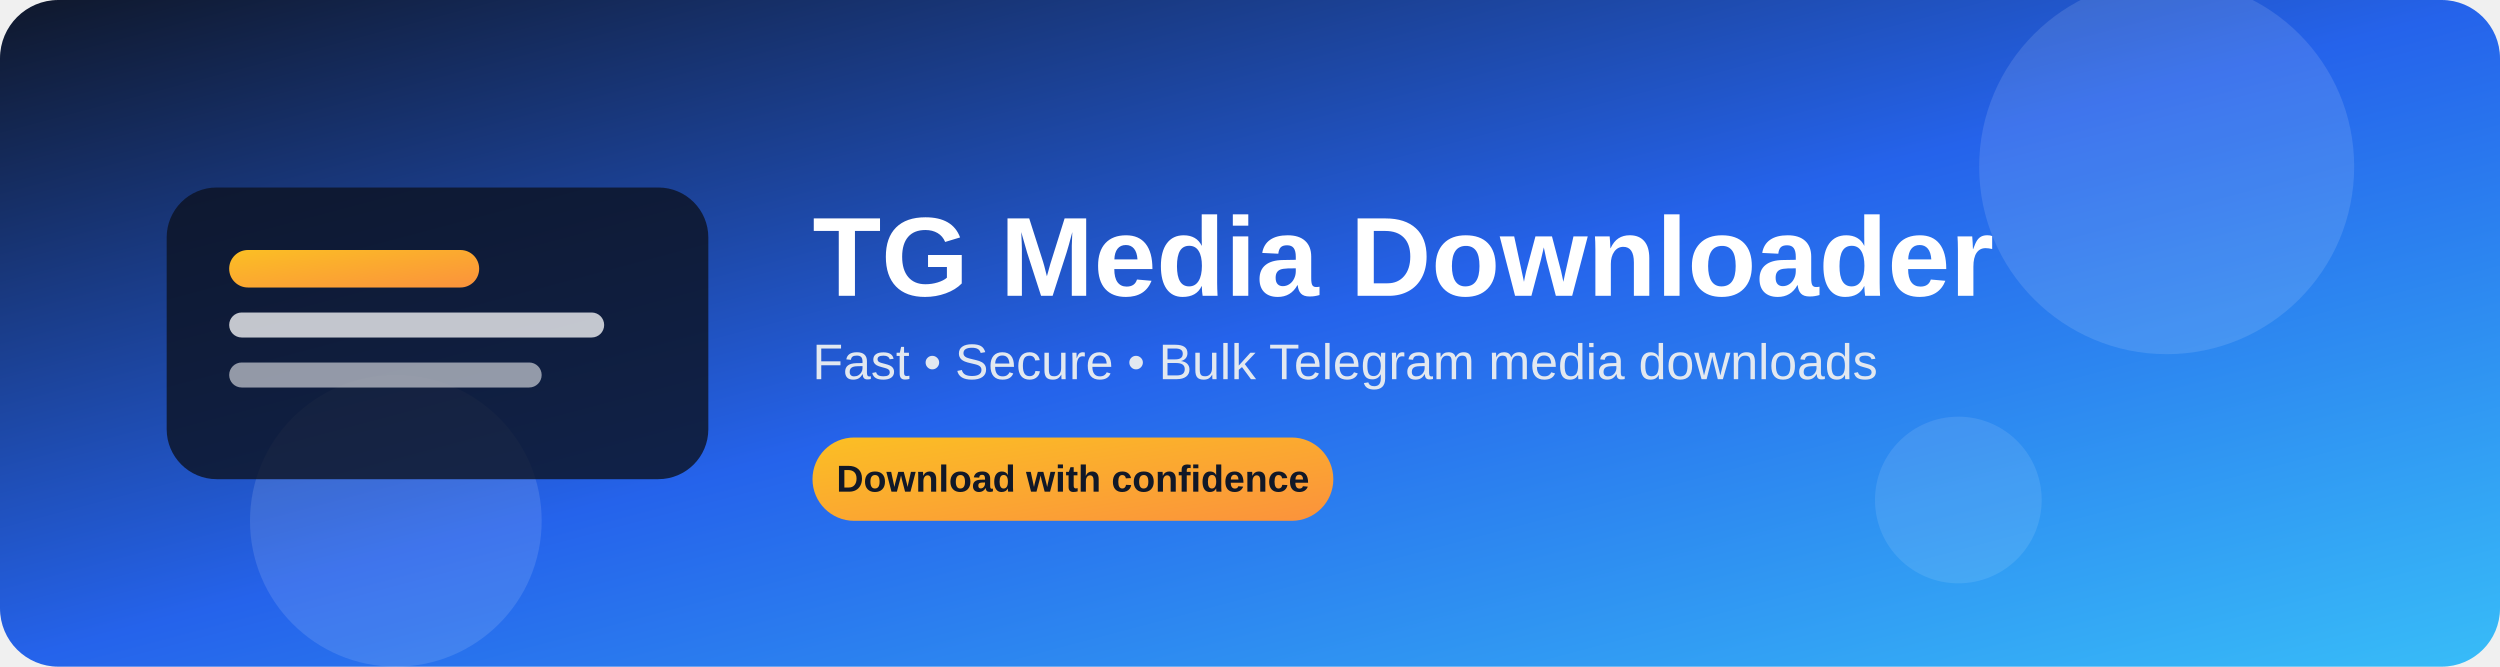
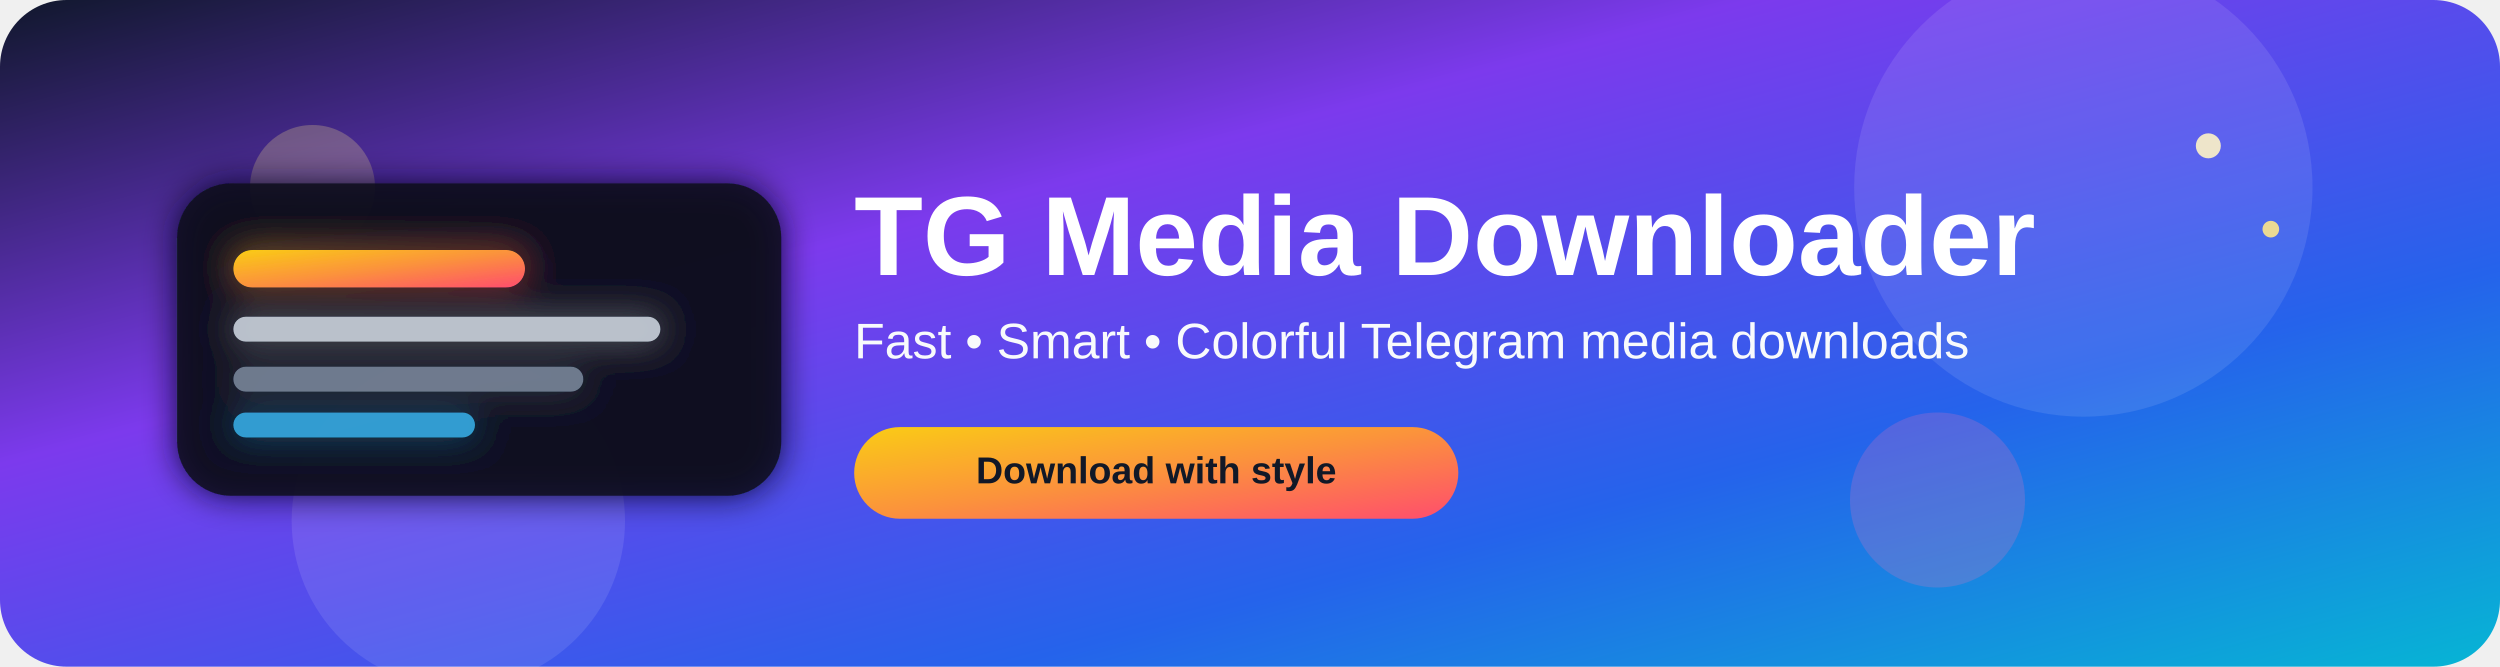
- <svg xmlns="http://www.w3.org/2000/svg" width="1200" height="320" viewBox="0 0 1200 320" role="img" aria-label="TG Media Downloader animated banner">
+ <svg xmlns="http://www.w3.org/2000/svg" width="1200" height="320" viewBox="0 0 1200 320" role="img" aria-label="TG Media Downloader colorful animated banner">
  <defs>
    <linearGradient id="bg" x1="0%" y1="0%" x2="100%" y2="100%">
      <stop offset="0%" stop-color="#0f172a" />
-       <stop offset="50%" stop-color="#2563eb" />
-       <stop offset="100%" stop-color="#38bdf8" />
-       <animate attributeName="x1" values="0%;30%;0%" dur="8s" repeatCount="indefinite" />
-       <animate attributeName="x2" values="100%;70%;100%" dur="8s" repeatCount="indefinite" />
+       <stop offset="35%" stop-color="#7c3aed" />
+       <stop offset="70%" stop-color="#2563eb" />
+       <stop offset="100%" stop-color="#06b6d4" />
    </linearGradient>
    <linearGradient id="accent" x1="0%" y1="0%" x2="100%" y2="100%">
-       <stop offset="0%" stop-color="#fbbf24" />
-       <stop offset="100%" stop-color="#fb923c" />
+       <stop offset="0%" stop-color="#facc15" />
+       <stop offset="50%" stop-color="#fb923c" />
+       <stop offset="100%" stop-color="#ff4d6d" />
    </linearGradient>
+     <filter id="softGlow" x="-30%" y="-30%" width="160%" height="160%">
+       <feGaussianBlur stdDeviation="8" result="blur" />
+       <feMerge>
+         <feMergeNode in="blur" />
+         <feMergeNode in="SourceGraphic" />
+       </feMerge>
+     </filter>
  </defs>
-   <rect width="1200" height="320" rx="28" fill="url(#bg)" />
-   <circle cx="1040" cy="80" r="90" fill="#ffffff" opacity="0.12">
-     <animate attributeName="r" values="90;110;90" dur="6s" repeatCount="indefinite" />
+   <rect width="1200" height="320" rx="32" fill="url(#bg)" />
+   <circle cx="1000" cy="90" r="110" fill="#ffffff" opacity="0.10">
+     <animate attributeName="r" values="110;130;110" dur="6s" repeatCount="indefinite" />
  </circle>
-   <circle cx="190" cy="250" r="70" fill="#ffffff" opacity="0.12">
+   <circle cx="220" cy="250" r="80" fill="#ffffff" opacity="0.10">
    <animate attributeName="cy" values="250;220;250" dur="5s" repeatCount="indefinite" />
  </circle>
-   <circle cx="940" cy="240" r="40" fill="#ffffff" opacity="0.10" />
-   <rect x="80" y="90" width="260" height="140" rx="24" fill="#0b1120" opacity="0.8" />
-   <rect x="110" y="120" width="120" height="18" rx="9" fill="url(#accent)" />
-   <rect x="110" y="150" width="180" height="12" rx="6" fill="#ffffff" opacity="0.75" />
-   <rect x="110" y="174" width="150" height="12" rx="6" fill="#ffffff" opacity="0.55" />
-   <text x="390" y="142" fill="#ffffff" font-family="Segoe UI, Arial, sans-serif" font-size="54" font-weight="700">
-     TG Media Downloader
-     <animate attributeName="opacity" values="0.95;1;0.95" dur="4s" repeatCount="indefinite" />
-   </text>
-   <text x="390" y="182" fill="#e2e8f0" font-family="Segoe UI, Arial, sans-serif" font-size="24">
-     Fast • Secure • Bulk Telegram media downloads
-   </text>
-   <rect x="390" y="210" width="250" height="40" rx="20" fill="url(#accent)" />
-   <text x="515" y="236" fill="#111827" font-family="Segoe UI, Arial, sans-serif" font-size="18" font-weight="700" text-anchor="middle">
-     Download with confidence
-   </text>
+   <circle cx="930" cy="240" r="42" fill="#f472b6" opacity="0.22" />
+   <circle cx="150" cy="90" r="30" fill="#fde68a" opacity="0.25" />
+   <g filter="url(#softGlow)">
+     <rect x="85" y="88" width="290" height="150" rx="26" fill="#0b1120" opacity="0.86" />
+     <rect x="112" y="120" width="140" height="18" rx="9" fill="url(#accent)" />
+     <rect x="112" y="152" width="205" height="12" rx="6" fill="#e2e8f0" opacity="0.8" />
+     <rect x="112" y="176" width="168" height="12" rx="6" fill="#94a3b8" opacity="0.7" />
+     <rect x="112" y="198" width="116" height="12" rx="6" fill="#38bdf8" opacity="0.8" />
+   </g>
+   <g>
+     <text x="410" y="132" fill="#ffffff" font-family="Segoe UI, Arial, sans-serif" font-size="54" font-weight="700">
+       TG Media Downloader
+       <animate attributeName="opacity" values="0.95;1;0.95" dur="3.5s" repeatCount="indefinite" />
+     </text>
+     <text x="410" y="172" fill="#f8fafc" font-family="Segoe UI, Arial, sans-serif" font-size="24">
+       Fast • Smart • Colorful Telegram media downloads
+     </text>
+   </g>
+   <g transform="translate(410 205)">
+     <rect width="290" height="44" rx="22" fill="url(#accent)" />
+     <text x="145" y="27" fill="#111827" font-family="Segoe UI, Arial, sans-serif" font-size="18" font-weight="800" text-anchor="middle">
+       Download with style
+     </text>
+     <animateTransform attributeName="transform" type="translate" values="410 205;410 198;410 205" dur="3s" repeatCount="indefinite" />
+   </g>
+   <g>
+     <circle cx="1060" cy="70" r="6" fill="#fef3c7" opacity="0.9">
+       <animate attributeName="cy" values="70;54;70" dur="2.5s" repeatCount="indefinite" />
+     </circle>
+     <circle cx="1090" cy="110" r="4" fill="#fde68a" opacity="0.9">
+       <animate attributeName="cy" values="110;96;110" dur="2.2s" repeatCount="indefinite" />
+     </circle>
+   </g>
</svg>
